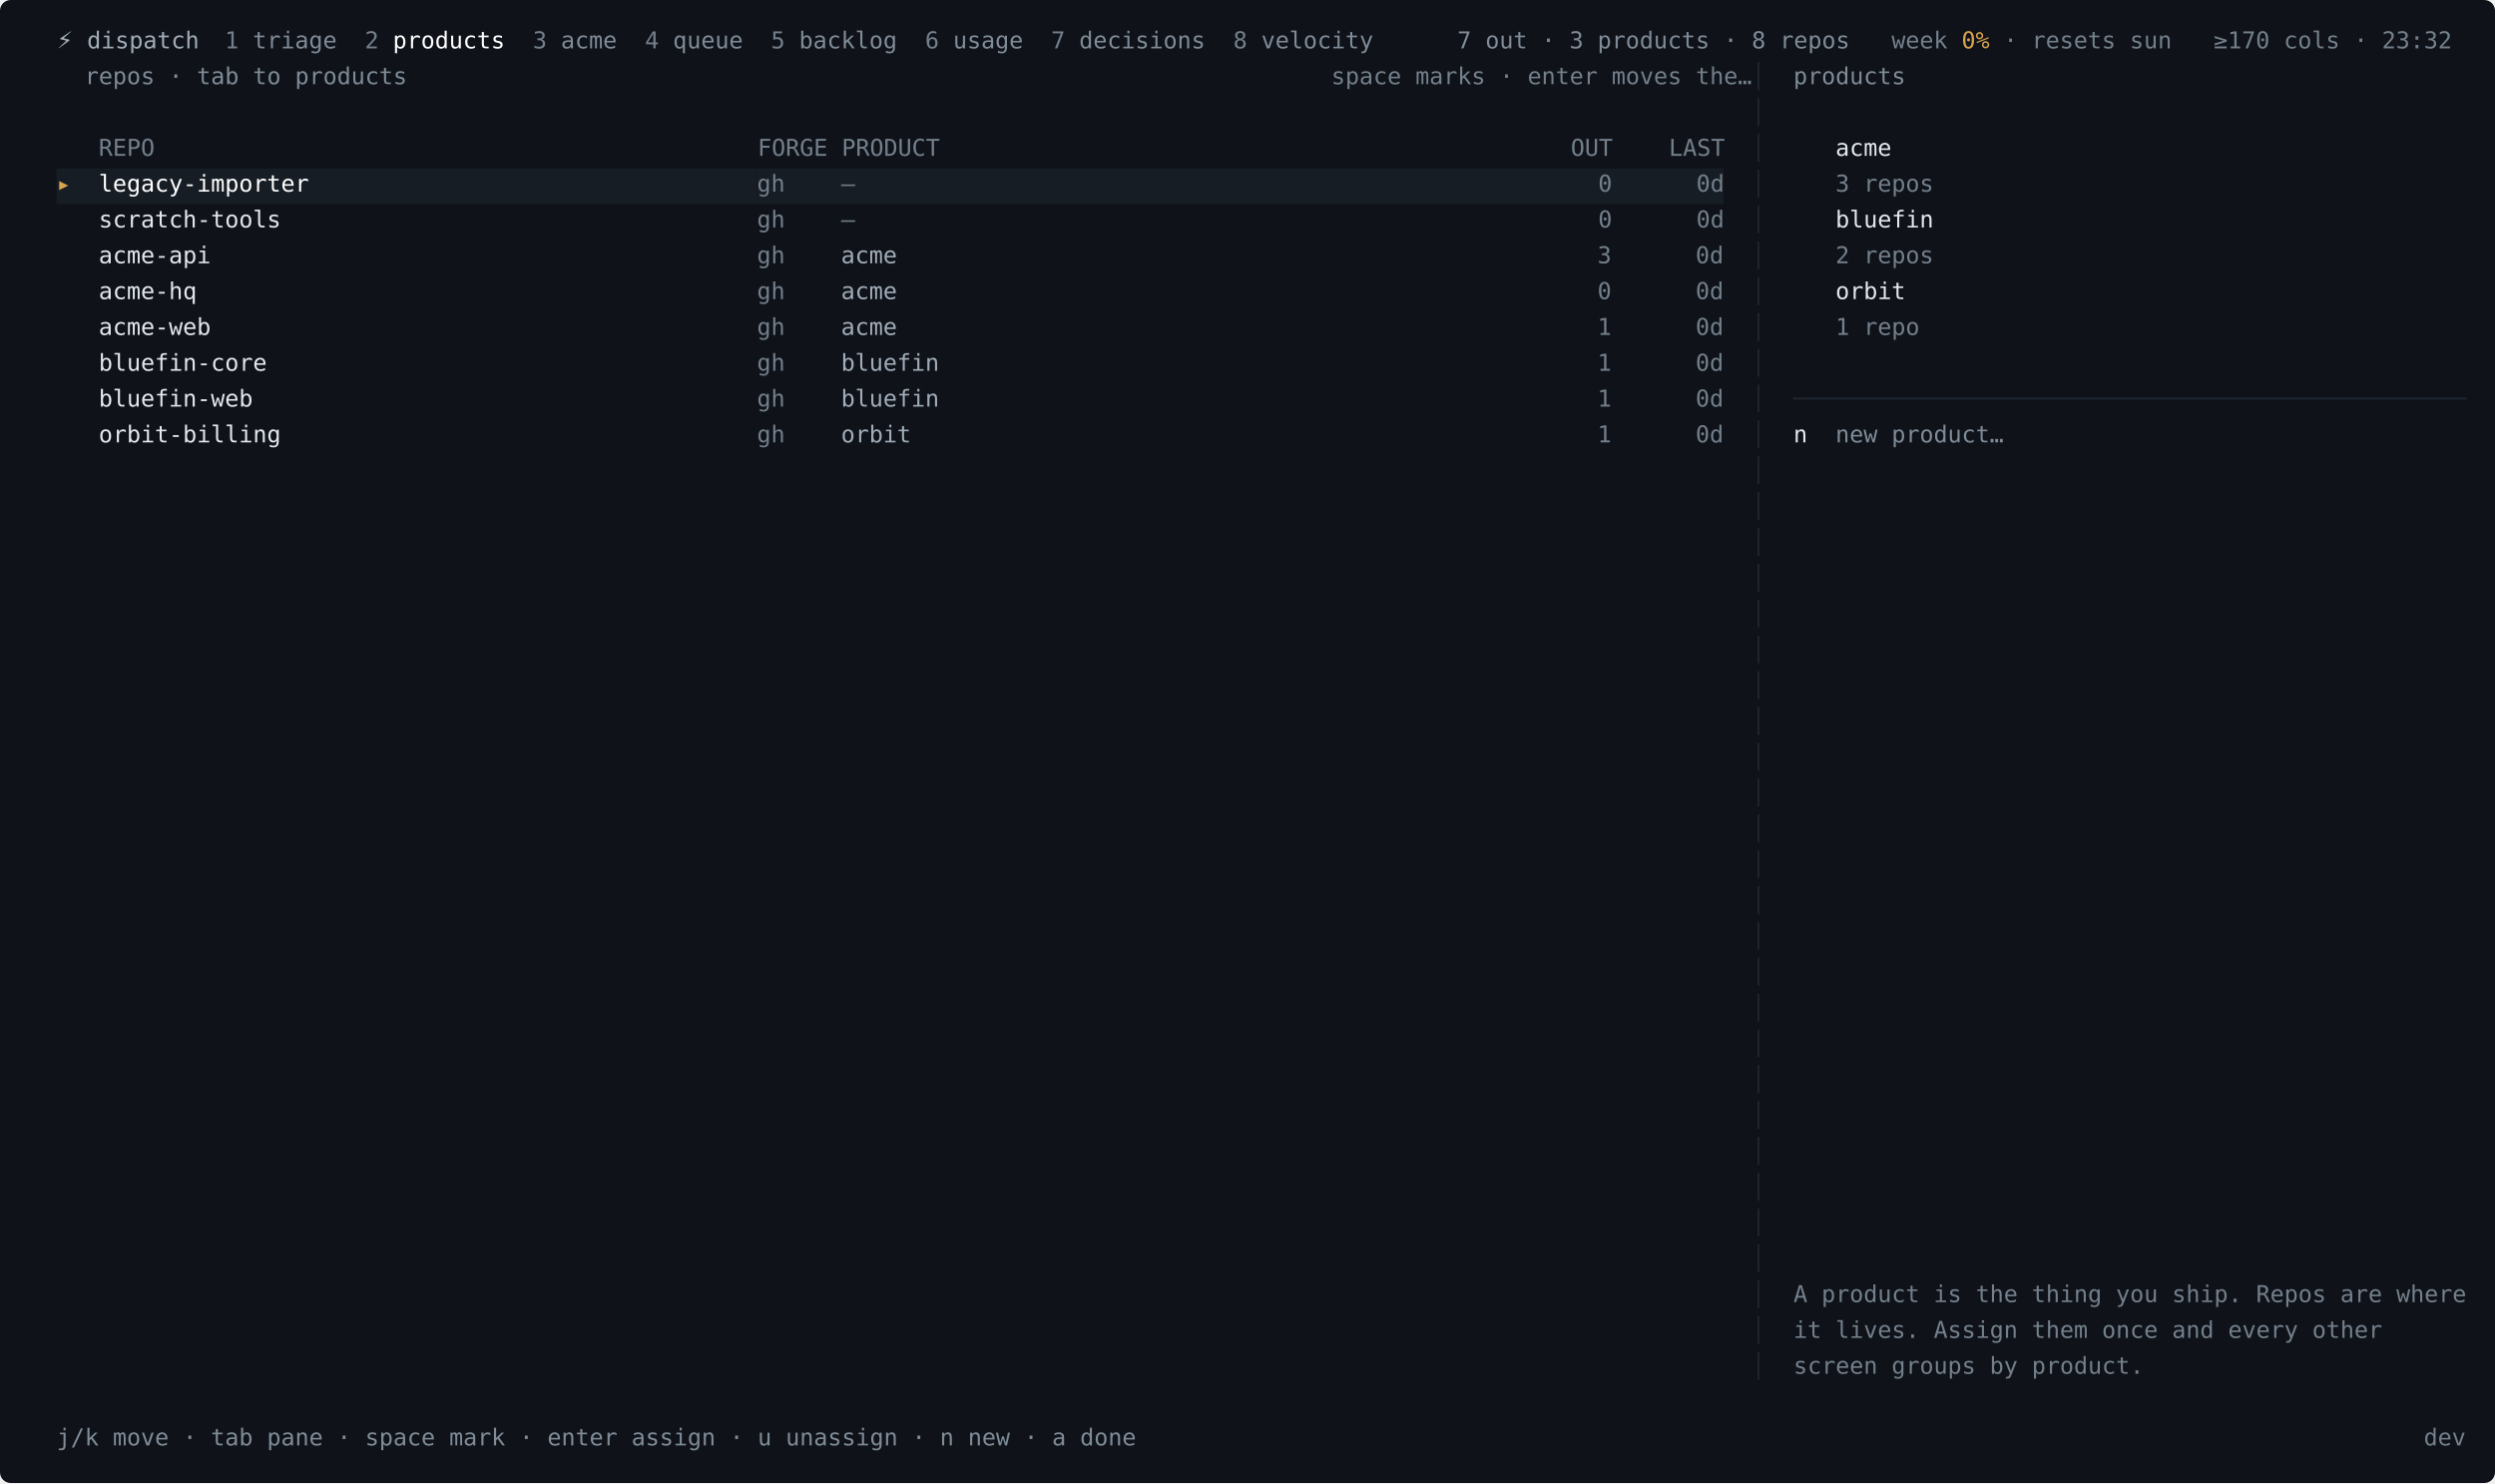
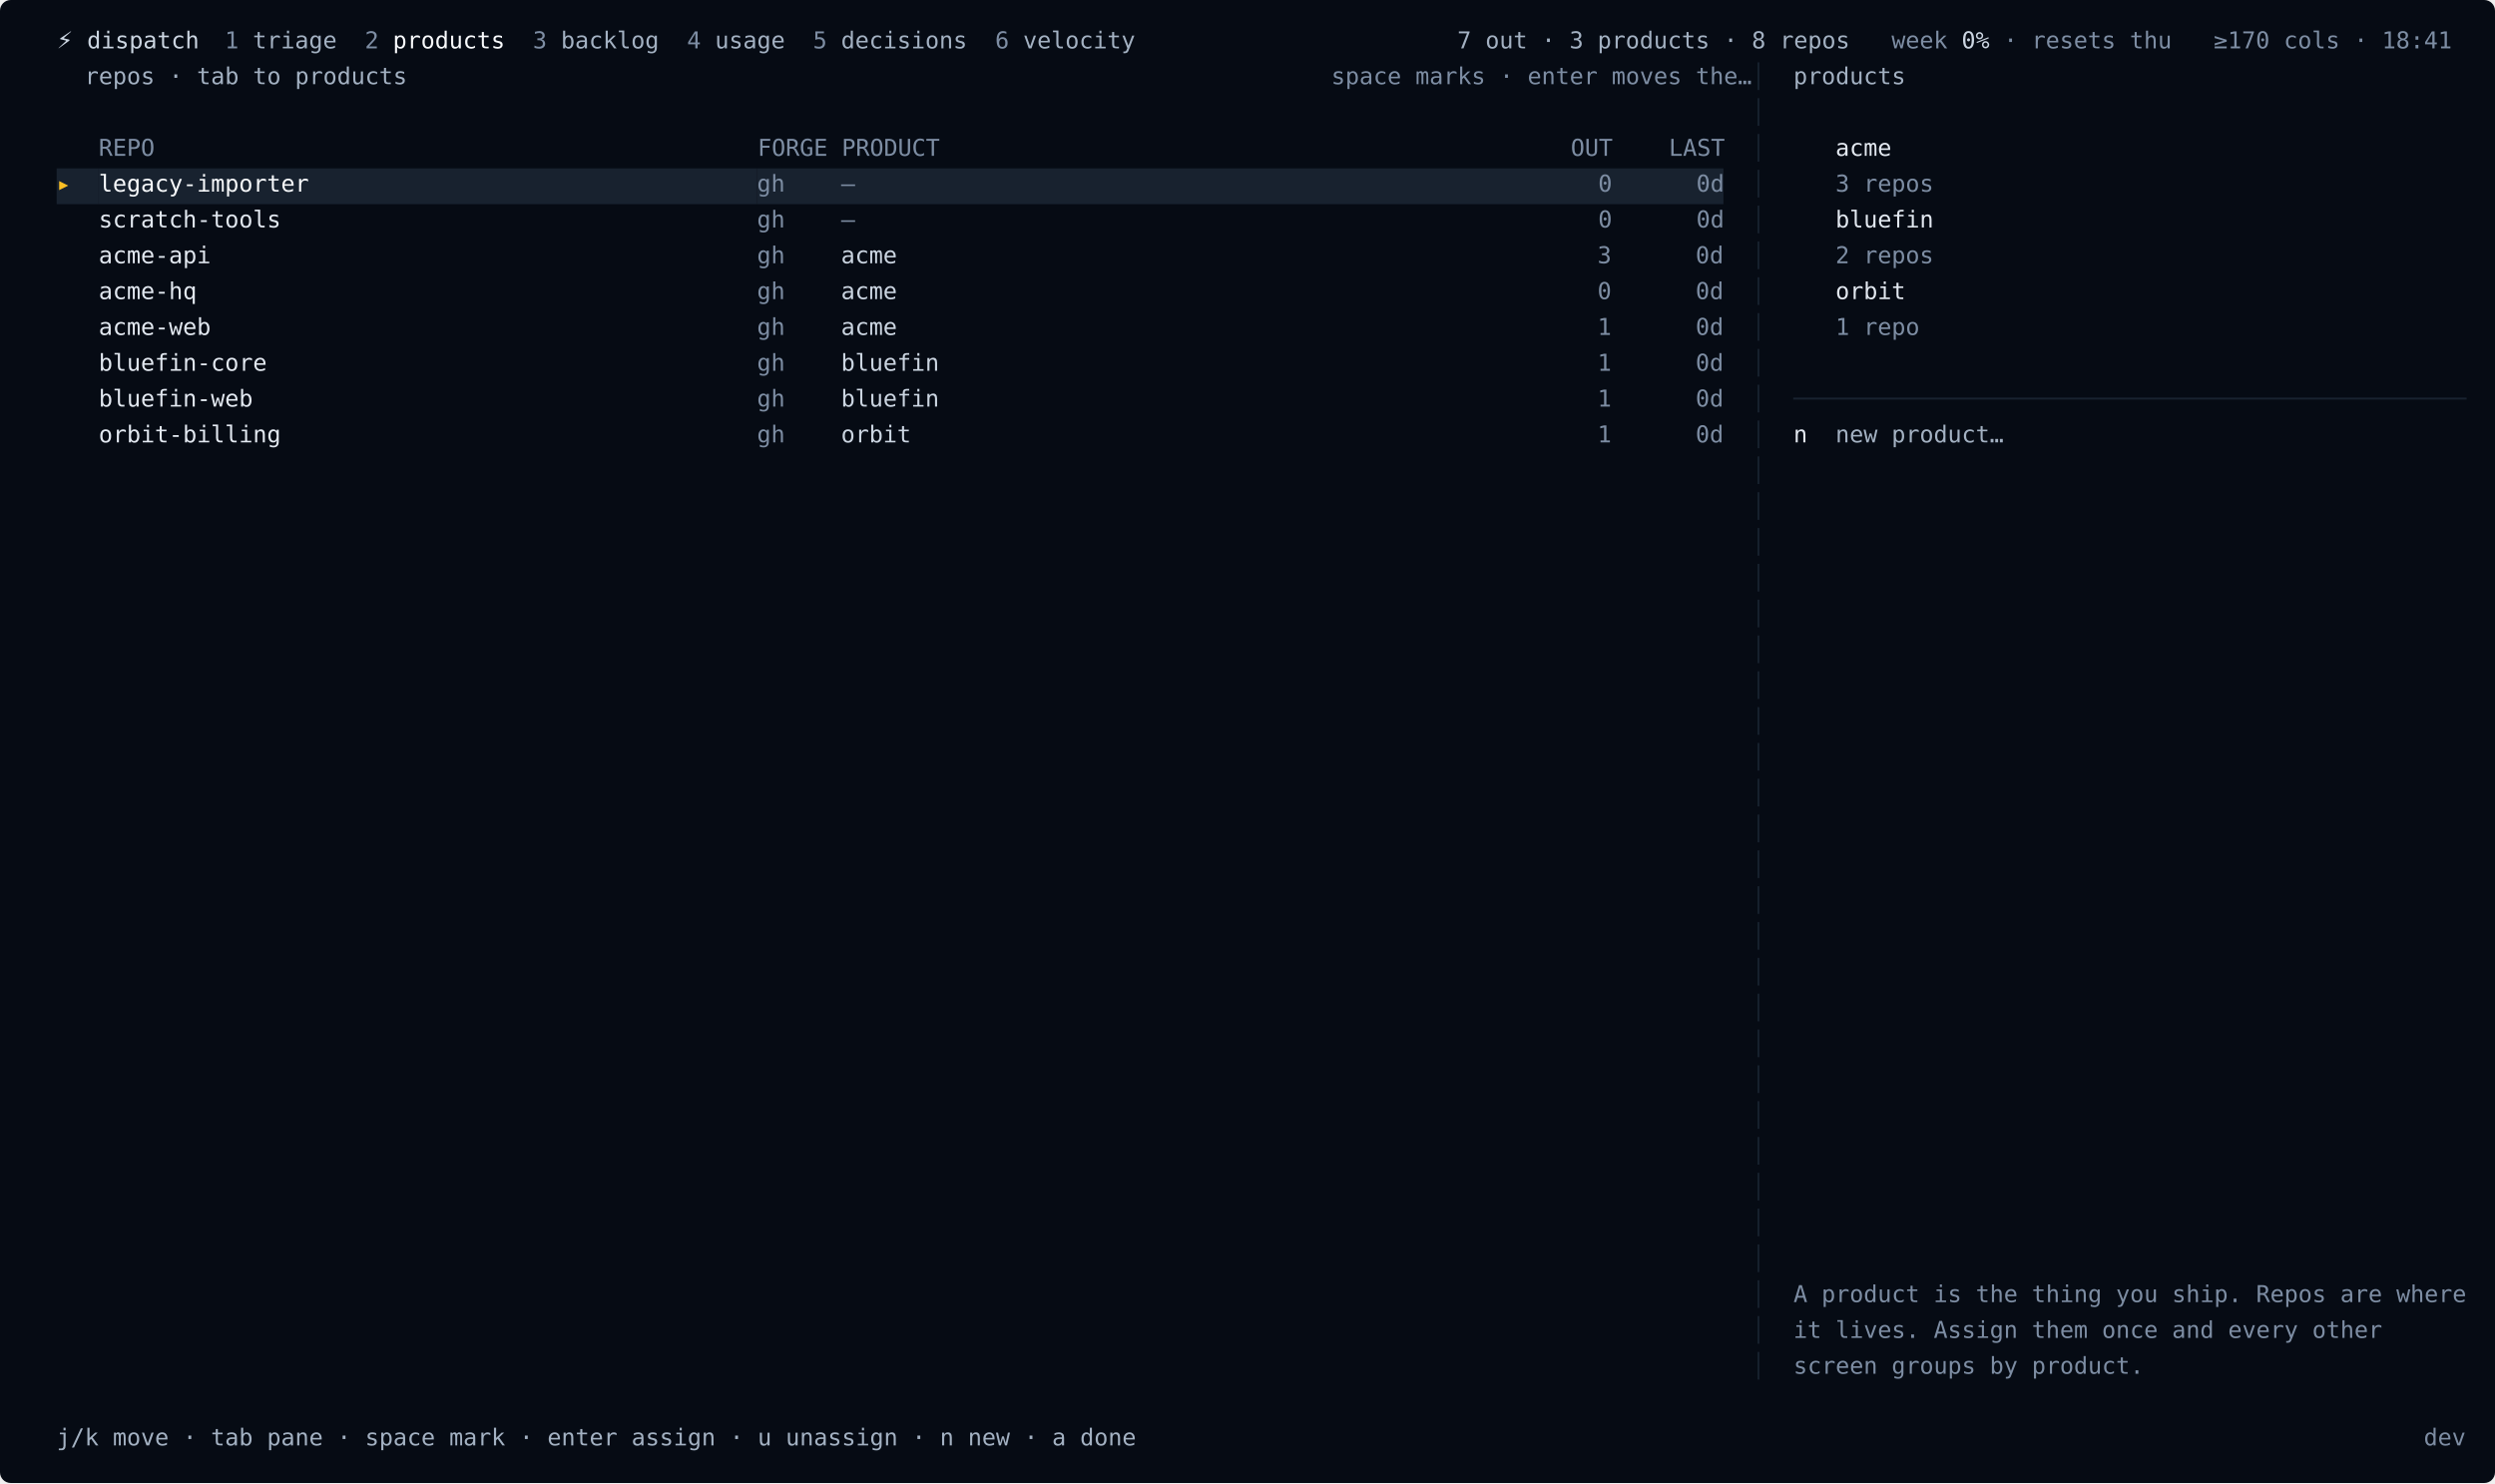
<svg xmlns="http://www.w3.org/2000/svg" width="1393" height="828" viewBox="0 0 1393 828" role="img" aria-label="Assigning repos to products">
-   <rect width="1393" height="828" rx="6" fill="#0f1319" />
+   <rect width="1393" height="828" rx="6" fill="#060b14" />
  <g font-family="ui-monospace, SFMono-Regular, Menlo, Consolas, 'DejaVu Sans Mono', monospace" font-size="13.0" xml:space="preserve">
-     <rect x="31.64" y="94.00" width="23.46" height="20.00" fill="#171d24" />
-     <rect x="55.10" y="94.00" width="367.54" height="20.00" fill="#171d24" />
-     <rect x="422.64" y="94.00" width="539.58" height="20.00" fill="#171d24" />
-     <text xml:space="preserve" y="27.00" fill="#e3e8ee">
-       <tspan x="16.00">  </tspan>
-       <tspan x="31.64" fill="#a1acb8">⚡ dispatch</tspan>
+     <rect x="31.64" y="94.00" width="23.46" height="20.00" fill="#18222f" />
+     <rect x="55.10" y="94.00" width="367.54" height="20.00" fill="#18222f" />
+     <rect x="422.64" y="94.00" width="539.58" height="20.00" fill="#18222f" />
+     <text xml:space="preserve" y="27.00" fill="#e2e8f0">
+       <tspan x="16.00">  </tspan>
+       <tspan x="31.64" fill="#cbd5e1">⚡ dispatch</tspan>
      <tspan x="109.84">  </tspan>
-       <tspan x="125.48" fill="#737f8b">1 </tspan>
-       <tspan x="141.12" fill="#7f8b97">triage</tspan>
+       <tspan x="125.48" fill="#7d8da3">1 </tspan>
+       <tspan x="141.12" fill="#a3b1c2">triage</tspan>
      <tspan x="188.04">  </tspan>
-       <tspan x="203.68" fill="#737f8b">2 </tspan>
-       <tspan x="219.32" fill="#ffffff">products</tspan>
+       <tspan x="203.68" fill="#7d8da3">2 </tspan>
+       <tspan x="219.32" fill="#f8fafc">products</tspan>
      <tspan x="281.88">  </tspan>
-       <tspan x="297.52" fill="#737f8b">3 </tspan>
-       <tspan x="313.16" fill="#7f8b97">acme</tspan>
-       <tspan x="344.44">  </tspan>
-       <tspan x="360.08" fill="#737f8b">4 </tspan>
-       <tspan x="375.72" fill="#7f8b97">queue</tspan>
-       <tspan x="414.82">  </tspan>
-       <tspan x="430.46" fill="#737f8b">5 </tspan>
-       <tspan x="446.10" fill="#7f8b97">backlog</tspan>
-       <tspan x="500.84">  </tspan>
-       <tspan x="516.48" fill="#737f8b">6 </tspan>
-       <tspan x="532.12" fill="#7f8b97">usage</tspan>
-       <tspan x="571.22">  </tspan>
-       <tspan x="586.86" fill="#737f8b">7 </tspan>
-       <tspan x="602.50" fill="#7f8b97">decisions</tspan>
-       <tspan x="672.88">  </tspan>
-       <tspan x="688.52" fill="#737f8b">8 </tspan>
-       <tspan x="704.16" fill="#7f8b97">velocity</tspan>
-       <tspan x="766.72">      </tspan>
-       <tspan x="813.64" fill="#7f8b97">7 out · 3 products · 8 repos</tspan>
+       <tspan x="297.52" fill="#7d8da3">3 </tspan>
+       <tspan x="313.16" fill="#a3b1c2">backlog</tspan>
+       <tspan x="367.90">  </tspan>
+       <tspan x="383.54" fill="#7d8da3">4 </tspan>
+       <tspan x="399.18" fill="#a3b1c2">usage</tspan>
+       <tspan x="438.28">  </tspan>
+       <tspan x="453.92" fill="#7d8da3">5 </tspan>
+       <tspan x="469.56" fill="#a3b1c2">decisions</tspan>
+       <tspan x="539.94">  </tspan>
+       <tspan x="555.58" fill="#7d8da3">6 </tspan>
+       <tspan x="571.22" fill="#a3b1c2">velocity</tspan>
+       <tspan x="633.78">                       </tspan>
+       <tspan x="813.64" fill="#a3b1c2">7 out · 3 products · 8 repos</tspan>
      <tspan x="1032.60">   </tspan>
-       <tspan x="1056.06" fill="#737f8b">week </tspan>
-       <tspan x="1095.16" fill="#d9a24e">0%</tspan>
-       <tspan x="1110.80" fill="#737f8b"> · resets sun</tspan>
+       <tspan x="1056.06" fill="#7d8da3">week </tspan>
+       <tspan x="1095.16" fill="#cbd5e1">0%</tspan>
+       <tspan x="1110.80" fill="#7d8da3"> · resets thu</tspan>
      <tspan x="1212.46">   </tspan>
-       <tspan x="1235.92" fill="#737f8b">≥170 cols · 23:32</tspan>
-     </text>
-     <text xml:space="preserve" y="47.00" fill="#e3e8ee">
+       <tspan x="1235.92" fill="#7d8da3">≥170 cols · 18:41</tspan>
+     </text>
+     <text xml:space="preserve" y="47.00" fill="#e2e8f0">
      <tspan x="16.00">    </tspan>
-       <tspan x="47.28" fill="#7f8b97">repos · tab to products</tspan>
+       <tspan x="47.28" fill="#a3b1c2">repos · tab to products</tspan>
      <tspan x="227.14">                                                                  </tspan>
-       <tspan x="743.26" fill="#737f8b">space marks · enter moves the…</tspan>
-       <tspan x="977.86" fill="#1f2630">│</tspan>
-       <tspan x="985.68">  </tspan>
-       <tspan x="1001.32" fill="#7f8b97">products</tspan>
-     </text>
-     <text xml:space="preserve" y="67.00" fill="#e3e8ee">
-       <tspan x="16.00">                                                                                                                           </tspan>
-       <tspan x="977.86" fill="#1f2630">│</tspan>
-     </text>
-     <text xml:space="preserve" y="87.00" fill="#e3e8ee">
+       <tspan x="743.26" fill="#7d8da3">space marks · enter moves the…</tspan>
+       <tspan x="977.86" fill="#18222f">│</tspan>
+       <tspan x="985.68">  </tspan>
+       <tspan x="1001.32" fill="#a3b1c2">products</tspan>
+     </text>
+     <text xml:space="preserve" y="67.00" fill="#e2e8f0">
+       <tspan x="16.00">                                                                                                                           </tspan>
+       <tspan x="977.86" fill="#18222f">│</tspan>
+     </text>
+     <text xml:space="preserve" y="87.00" fill="#e2e8f0">
      <tspan x="16.00">     </tspan>
-       <tspan x="55.10" fill="#737f8b">REPO                                           FORGE PRODUCT                                             OUT    LAST</tspan>
-       <tspan x="962.22">  </tspan>
-       <tspan x="977.86" fill="#1f2630">│</tspan>
-       <tspan x="985.68">  </tspan>
-       <tspan x="1001.32" fill="#a1acb8">   </tspan>
+       <tspan x="55.10" fill="#7d8da3">REPO                                           FORGE PRODUCT                                             OUT    LAST</tspan>
+       <tspan x="962.22">  </tspan>
+       <tspan x="977.86" fill="#18222f">│</tspan>
+       <tspan x="985.68">  </tspan>
+       <tspan x="1001.32" fill="#cbd5e1">   </tspan>
      <tspan x="1024.78">acme                                         </tspan>
    </text>
-     <text xml:space="preserve" y="107.00" fill="#e3e8ee">
-       <tspan x="16.00">  </tspan>
-       <tspan x="31.64" fill="#d9a24e">▸  </tspan>
-       <tspan x="55.10" fill="#ffffff">legacy-importer                                </tspan>
-       <tspan x="422.64" fill="#737f8b">gh    —                                                     0      0d</tspan>
-       <tspan x="962.22">  </tspan>
-       <tspan x="977.86" fill="#1f2630">│</tspan>
+     <text xml:space="preserve" y="107.00" fill="#e2e8f0">
+       <tspan x="16.00">  </tspan>
+       <tspan x="31.64" fill="#fbbf24">▸  </tspan>
+       <tspan x="55.10" fill="#f8fafc">legacy-importer                                </tspan>
+       <tspan x="422.64" fill="#7d8da3">gh    —                                                     0      0d</tspan>
+       <tspan x="962.22">  </tspan>
+       <tspan x="977.86" fill="#18222f">│</tspan>
      <tspan x="985.68">     </tspan>
-       <tspan x="1024.78" fill="#737f8b">3 repos                                      </tspan>
-     </text>
-     <text xml:space="preserve" y="127.00" fill="#e3e8ee">
-       <tspan x="16.00">  </tspan>
-       <tspan x="31.64" fill="#d9a24e">   </tspan>
+       <tspan x="1024.78" fill="#7d8da3">3 repos                                      </tspan>
+     </text>
+     <text xml:space="preserve" y="127.00" fill="#e2e8f0">
+       <tspan x="16.00">  </tspan>
+       <tspan x="31.64" fill="#fbbf24">   </tspan>
      <tspan x="55.10">scratch-tools                                  </tspan>
-       <tspan x="422.64" fill="#737f8b">gh    —                                                     0      0d</tspan>
-       <tspan x="962.22">  </tspan>
-       <tspan x="977.86" fill="#1f2630">│</tspan>
-       <tspan x="985.68">  </tspan>
-       <tspan x="1001.32" fill="#a1acb8">   </tspan>
+       <tspan x="422.64" fill="#7d8da3">gh    —                                                     0      0d</tspan>
+       <tspan x="962.22">  </tspan>
+       <tspan x="977.86" fill="#18222f">│</tspan>
+       <tspan x="985.68">  </tspan>
+       <tspan x="1001.32" fill="#cbd5e1">   </tspan>
      <tspan x="1024.78">bluefin                                      </tspan>
    </text>
-     <text xml:space="preserve" y="147.00" fill="#e3e8ee">
-       <tspan x="16.00">  </tspan>
-       <tspan x="31.64" fill="#d9a24e">   </tspan>
+     <text xml:space="preserve" y="147.00" fill="#e2e8f0">
+       <tspan x="16.00">  </tspan>
+       <tspan x="31.64" fill="#fbbf24">   </tspan>
      <tspan x="55.10">acme-api                                       </tspan>
-       <tspan x="422.64" fill="#737f8b">gh    </tspan>
-       <tspan x="469.56" fill="#a1acb8">acme                                           </tspan>
-       <tspan x="837.10" fill="#737f8b">       3      0d</tspan>
-       <tspan x="962.22">  </tspan>
-       <tspan x="977.86" fill="#1f2630">│</tspan>
+       <tspan x="422.64" fill="#7d8da3">gh    </tspan>
+       <tspan x="469.56" fill="#cbd5e1">acme                                           </tspan>
+       <tspan x="837.10" fill="#7d8da3">       3      0d</tspan>
+       <tspan x="962.22">  </tspan>
+       <tspan x="977.86" fill="#18222f">│</tspan>
      <tspan x="985.68">     </tspan>
-       <tspan x="1024.78" fill="#737f8b">2 repos                                      </tspan>
-     </text>
-     <text xml:space="preserve" y="167.00" fill="#e3e8ee">
-       <tspan x="16.00">  </tspan>
-       <tspan x="31.64" fill="#d9a24e">   </tspan>
+       <tspan x="1024.78" fill="#7d8da3">2 repos                                      </tspan>
+     </text>
+     <text xml:space="preserve" y="167.00" fill="#e2e8f0">
+       <tspan x="16.00">  </tspan>
+       <tspan x="31.64" fill="#fbbf24">   </tspan>
      <tspan x="55.10">acme-hq                                        </tspan>
-       <tspan x="422.64" fill="#737f8b">gh    </tspan>
-       <tspan x="469.56" fill="#a1acb8">acme                                           </tspan>
-       <tspan x="837.10" fill="#737f8b">       0      0d</tspan>
-       <tspan x="962.22">  </tspan>
-       <tspan x="977.86" fill="#1f2630">│</tspan>
-       <tspan x="985.68">  </tspan>
-       <tspan x="1001.32" fill="#a1acb8">   </tspan>
+       <tspan x="422.64" fill="#7d8da3">gh    </tspan>
+       <tspan x="469.56" fill="#cbd5e1">acme                                           </tspan>
+       <tspan x="837.10" fill="#7d8da3">       0      0d</tspan>
+       <tspan x="962.22">  </tspan>
+       <tspan x="977.86" fill="#18222f">│</tspan>
+       <tspan x="985.68">  </tspan>
+       <tspan x="1001.32" fill="#cbd5e1">   </tspan>
      <tspan x="1024.78">orbit                                        </tspan>
    </text>
-     <text xml:space="preserve" y="187.00" fill="#e3e8ee">
-       <tspan x="16.00">  </tspan>
-       <tspan x="31.64" fill="#d9a24e">   </tspan>
+     <text xml:space="preserve" y="187.00" fill="#e2e8f0">
+       <tspan x="16.00">  </tspan>
+       <tspan x="31.64" fill="#fbbf24">   </tspan>
      <tspan x="55.10">acme-web                                       </tspan>
-       <tspan x="422.64" fill="#737f8b">gh    </tspan>
-       <tspan x="469.56" fill="#a1acb8">acme                                           </tspan>
-       <tspan x="837.10" fill="#737f8b">       1      0d</tspan>
-       <tspan x="962.22">  </tspan>
-       <tspan x="977.86" fill="#1f2630">│</tspan>
+       <tspan x="422.64" fill="#7d8da3">gh    </tspan>
+       <tspan x="469.56" fill="#cbd5e1">acme                                           </tspan>
+       <tspan x="837.10" fill="#7d8da3">       1      0d</tspan>
+       <tspan x="962.22">  </tspan>
+       <tspan x="977.86" fill="#18222f">│</tspan>
      <tspan x="985.68">     </tspan>
-       <tspan x="1024.78" fill="#737f8b">1 repo                                       </tspan>
-     </text>
-     <text xml:space="preserve" y="207.00" fill="#e3e8ee">
-       <tspan x="16.00">  </tspan>
-       <tspan x="31.64" fill="#d9a24e">   </tspan>
+       <tspan x="1024.78" fill="#7d8da3">1 repo                                       </tspan>
+     </text>
+     <text xml:space="preserve" y="207.00" fill="#e2e8f0">
+       <tspan x="16.00">  </tspan>
+       <tspan x="31.64" fill="#fbbf24">   </tspan>
      <tspan x="55.10">bluefin-core                                   </tspan>
-       <tspan x="422.64" fill="#737f8b">gh    </tspan>
-       <tspan x="469.56" fill="#a1acb8">bluefin                                        </tspan>
-       <tspan x="837.10" fill="#737f8b">       1      0d</tspan>
-       <tspan x="962.22">  </tspan>
-       <tspan x="977.86" fill="#1f2630">│</tspan>
-     </text>
-     <text xml:space="preserve" y="227.00" fill="#e3e8ee">
-       <tspan x="16.00">  </tspan>
-       <tspan x="31.64" fill="#d9a24e">   </tspan>
+       <tspan x="422.64" fill="#7d8da3">gh    </tspan>
+       <tspan x="469.56" fill="#cbd5e1">bluefin                                        </tspan>
+       <tspan x="837.10" fill="#7d8da3">       1      0d</tspan>
+       <tspan x="962.22">  </tspan>
+       <tspan x="977.86" fill="#18222f">│</tspan>
+     </text>
+     <text xml:space="preserve" y="227.00" fill="#e2e8f0">
+       <tspan x="16.00">  </tspan>
+       <tspan x="31.64" fill="#fbbf24">   </tspan>
      <tspan x="55.10">bluefin-web                                    </tspan>
-       <tspan x="422.64" fill="#737f8b">gh    </tspan>
-       <tspan x="469.56" fill="#a1acb8">bluefin                                        </tspan>
-       <tspan x="837.10" fill="#737f8b">       1      0d</tspan>
-       <tspan x="962.22">  </tspan>
-       <tspan x="977.86" fill="#1f2630">│</tspan>
-       <tspan x="985.68">  </tspan>
-       <tspan x="1001.32" fill="#1f2630">────────────────────────────────────────────────</tspan>
-     </text>
-     <text xml:space="preserve" y="247.00" fill="#e3e8ee">
-       <tspan x="16.00">  </tspan>
-       <tspan x="31.64" fill="#d9a24e">   </tspan>
+       <tspan x="422.64" fill="#7d8da3">gh    </tspan>
+       <tspan x="469.56" fill="#cbd5e1">bluefin                                        </tspan>
+       <tspan x="837.10" fill="#7d8da3">       1      0d</tspan>
+       <tspan x="962.22">  </tspan>
+       <tspan x="977.86" fill="#18222f">│</tspan>
+       <tspan x="985.68">  </tspan>
+       <tspan x="1001.32" fill="#18222f">────────────────────────────────────────────────</tspan>
+     </text>
+     <text xml:space="preserve" y="247.00" fill="#e2e8f0">
+       <tspan x="16.00">  </tspan>
+       <tspan x="31.64" fill="#fbbf24">   </tspan>
      <tspan x="55.10">orbit-billing                                  </tspan>
-       <tspan x="422.64" fill="#737f8b">gh    </tspan>
-       <tspan x="469.56" fill="#a1acb8">orbit                                          </tspan>
-       <tspan x="837.10" fill="#737f8b">       1      0d</tspan>
-       <tspan x="962.22">  </tspan>
-       <tspan x="977.86" fill="#1f2630">│</tspan>
+       <tspan x="422.64" fill="#7d8da3">gh    </tspan>
+       <tspan x="469.56" fill="#cbd5e1">orbit                                          </tspan>
+       <tspan x="837.10" fill="#7d8da3">       1      0d</tspan>
+       <tspan x="962.22">  </tspan>
+       <tspan x="977.86" fill="#18222f">│</tspan>
      <tspan x="985.68">  </tspan>
      <tspan x="1001.32">n  </tspan>
-       <tspan x="1024.78" fill="#7f8b97">new product…                                 </tspan>
-     </text>
-     <text xml:space="preserve" y="267.00" fill="#e3e8ee">
-       <tspan x="16.00">                                                                                                                           </tspan>
-       <tspan x="977.86" fill="#1f2630">│</tspan>
-     </text>
-     <text xml:space="preserve" y="287.00" fill="#e3e8ee">
-       <tspan x="16.00">                                                                                                                           </tspan>
-       <tspan x="977.86" fill="#1f2630">│</tspan>
-     </text>
-     <text xml:space="preserve" y="307.00" fill="#e3e8ee">
-       <tspan x="16.00">                                                                                                                           </tspan>
-       <tspan x="977.86" fill="#1f2630">│</tspan>
-     </text>
-     <text xml:space="preserve" y="327.00" fill="#e3e8ee">
-       <tspan x="16.00">                                                                                                                           </tspan>
-       <tspan x="977.86" fill="#1f2630">│</tspan>
-     </text>
-     <text xml:space="preserve" y="347.00" fill="#e3e8ee">
-       <tspan x="16.00">                                                                                                                           </tspan>
-       <tspan x="977.86" fill="#1f2630">│</tspan>
-     </text>
-     <text xml:space="preserve" y="367.00" fill="#e3e8ee">
-       <tspan x="16.00">                                                                                                                           </tspan>
-       <tspan x="977.86" fill="#1f2630">│</tspan>
-     </text>
-     <text xml:space="preserve" y="387.00" fill="#e3e8ee">
-       <tspan x="16.00">                                                                                                                           </tspan>
-       <tspan x="977.86" fill="#1f2630">│</tspan>
-     </text>
-     <text xml:space="preserve" y="407.00" fill="#e3e8ee">
-       <tspan x="16.00">                                                                                                                           </tspan>
-       <tspan x="977.86" fill="#1f2630">│</tspan>
-     </text>
-     <text xml:space="preserve" y="427.00" fill="#e3e8ee">
-       <tspan x="16.00">                                                                                                                           </tspan>
-       <tspan x="977.86" fill="#1f2630">│</tspan>
-     </text>
-     <text xml:space="preserve" y="447.00" fill="#e3e8ee">
-       <tspan x="16.00">                                                                                                                           </tspan>
-       <tspan x="977.86" fill="#1f2630">│</tspan>
-     </text>
-     <text xml:space="preserve" y="467.00" fill="#e3e8ee">
-       <tspan x="16.00">                                                                                                                           </tspan>
-       <tspan x="977.86" fill="#1f2630">│</tspan>
-     </text>
-     <text xml:space="preserve" y="487.00" fill="#e3e8ee">
-       <tspan x="16.00">                                                                                                                           </tspan>
-       <tspan x="977.86" fill="#1f2630">│</tspan>
-     </text>
-     <text xml:space="preserve" y="507.00" fill="#e3e8ee">
-       <tspan x="16.00">                                                                                                                           </tspan>
-       <tspan x="977.86" fill="#1f2630">│</tspan>
-     </text>
-     <text xml:space="preserve" y="527.00" fill="#e3e8ee">
-       <tspan x="16.00">                                                                                                                           </tspan>
-       <tspan x="977.86" fill="#1f2630">│</tspan>
-     </text>
-     <text xml:space="preserve" y="547.00" fill="#e3e8ee">
-       <tspan x="16.00">                                                                                                                           </tspan>
-       <tspan x="977.86" fill="#1f2630">│</tspan>
-     </text>
-     <text xml:space="preserve" y="567.00" fill="#e3e8ee">
-       <tspan x="16.00">                                                                                                                           </tspan>
-       <tspan x="977.86" fill="#1f2630">│</tspan>
-     </text>
-     <text xml:space="preserve" y="587.00" fill="#e3e8ee">
-       <tspan x="16.00">                                                                                                                           </tspan>
-       <tspan x="977.86" fill="#1f2630">│</tspan>
-     </text>
-     <text xml:space="preserve" y="607.00" fill="#e3e8ee">
-       <tspan x="16.00">                                                                                                                           </tspan>
-       <tspan x="977.86" fill="#1f2630">│</tspan>
-     </text>
-     <text xml:space="preserve" y="627.00" fill="#e3e8ee">
-       <tspan x="16.00">                                                                                                                           </tspan>
-       <tspan x="977.86" fill="#1f2630">│</tspan>
-     </text>
-     <text xml:space="preserve" y="647.00" fill="#e3e8ee">
-       <tspan x="16.00">                                                                                                                           </tspan>
-       <tspan x="977.86" fill="#1f2630">│</tspan>
-     </text>
-     <text xml:space="preserve" y="667.00" fill="#e3e8ee">
-       <tspan x="16.00">                                                                                                                           </tspan>
-       <tspan x="977.86" fill="#1f2630">│</tspan>
-     </text>
-     <text xml:space="preserve" y="687.00" fill="#e3e8ee">
-       <tspan x="16.00">                                                                                                                           </tspan>
-       <tspan x="977.86" fill="#1f2630">│</tspan>
-     </text>
-     <text xml:space="preserve" y="707.00" fill="#e3e8ee">
-       <tspan x="16.00">                                                                                                                           </tspan>
-       <tspan x="977.86" fill="#1f2630">│</tspan>
-     </text>
-     <text xml:space="preserve" y="727.00" fill="#e3e8ee">
-       <tspan x="16.00">                                                                                                                           </tspan>
-       <tspan x="977.86" fill="#1f2630">│</tspan>
-       <tspan x="985.68">  </tspan>
-       <tspan x="1001.32" fill="#737f8b">A product is the thing you ship. Repos are where</tspan>
-     </text>
-     <text xml:space="preserve" y="747.00" fill="#e3e8ee">
-       <tspan x="16.00">                                                                                                                           </tspan>
-       <tspan x="977.86" fill="#1f2630">│</tspan>
-       <tspan x="985.68">  </tspan>
-       <tspan x="1001.32" fill="#737f8b">it lives. Assign them once and every other</tspan>
-     </text>
-     <text xml:space="preserve" y="767.00" fill="#e3e8ee">
-       <tspan x="16.00">                                                                                                                           </tspan>
-       <tspan x="977.86" fill="#1f2630">│</tspan>
-       <tspan x="985.68">  </tspan>
-       <tspan x="1001.32" fill="#737f8b">screen groups by product.</tspan>
-     </text>
-     <text xml:space="preserve" y="807.00" fill="#e3e8ee">
-       <tspan x="16.00">  </tspan>
-       <tspan x="31.64" fill="#7f8b97">j/k move · tab pane · space mark · enter assign · u unassign · n new · a done</tspan>
+       <tspan x="1024.78" fill="#a3b1c2">new product…                                 </tspan>
+     </text>
+     <text xml:space="preserve" y="267.00" fill="#e2e8f0">
+       <tspan x="16.00">                                                                                                                           </tspan>
+       <tspan x="977.86" fill="#18222f">│</tspan>
+     </text>
+     <text xml:space="preserve" y="287.00" fill="#e2e8f0">
+       <tspan x="16.00">                                                                                                                           </tspan>
+       <tspan x="977.86" fill="#18222f">│</tspan>
+     </text>
+     <text xml:space="preserve" y="307.00" fill="#e2e8f0">
+       <tspan x="16.00">                                                                                                                           </tspan>
+       <tspan x="977.86" fill="#18222f">│</tspan>
+     </text>
+     <text xml:space="preserve" y="327.00" fill="#e2e8f0">
+       <tspan x="16.00">                                                                                                                           </tspan>
+       <tspan x="977.86" fill="#18222f">│</tspan>
+     </text>
+     <text xml:space="preserve" y="347.00" fill="#e2e8f0">
+       <tspan x="16.00">                                                                                                                           </tspan>
+       <tspan x="977.86" fill="#18222f">│</tspan>
+     </text>
+     <text xml:space="preserve" y="367.00" fill="#e2e8f0">
+       <tspan x="16.00">                                                                                                                           </tspan>
+       <tspan x="977.86" fill="#18222f">│</tspan>
+     </text>
+     <text xml:space="preserve" y="387.00" fill="#e2e8f0">
+       <tspan x="16.00">                                                                                                                           </tspan>
+       <tspan x="977.86" fill="#18222f">│</tspan>
+     </text>
+     <text xml:space="preserve" y="407.00" fill="#e2e8f0">
+       <tspan x="16.00">                                                                                                                           </tspan>
+       <tspan x="977.86" fill="#18222f">│</tspan>
+     </text>
+     <text xml:space="preserve" y="427.00" fill="#e2e8f0">
+       <tspan x="16.00">                                                                                                                           </tspan>
+       <tspan x="977.86" fill="#18222f">│</tspan>
+     </text>
+     <text xml:space="preserve" y="447.00" fill="#e2e8f0">
+       <tspan x="16.00">                                                                                                                           </tspan>
+       <tspan x="977.86" fill="#18222f">│</tspan>
+     </text>
+     <text xml:space="preserve" y="467.00" fill="#e2e8f0">
+       <tspan x="16.00">                                                                                                                           </tspan>
+       <tspan x="977.86" fill="#18222f">│</tspan>
+     </text>
+     <text xml:space="preserve" y="487.00" fill="#e2e8f0">
+       <tspan x="16.00">                                                                                                                           </tspan>
+       <tspan x="977.86" fill="#18222f">│</tspan>
+     </text>
+     <text xml:space="preserve" y="507.00" fill="#e2e8f0">
+       <tspan x="16.00">                                                                                                                           </tspan>
+       <tspan x="977.86" fill="#18222f">│</tspan>
+     </text>
+     <text xml:space="preserve" y="527.00" fill="#e2e8f0">
+       <tspan x="16.00">                                                                                                                           </tspan>
+       <tspan x="977.86" fill="#18222f">│</tspan>
+     </text>
+     <text xml:space="preserve" y="547.00" fill="#e2e8f0">
+       <tspan x="16.00">                                                                                                                           </tspan>
+       <tspan x="977.86" fill="#18222f">│</tspan>
+     </text>
+     <text xml:space="preserve" y="567.00" fill="#e2e8f0">
+       <tspan x="16.00">                                                                                                                           </tspan>
+       <tspan x="977.86" fill="#18222f">│</tspan>
+     </text>
+     <text xml:space="preserve" y="587.00" fill="#e2e8f0">
+       <tspan x="16.00">                                                                                                                           </tspan>
+       <tspan x="977.86" fill="#18222f">│</tspan>
+     </text>
+     <text xml:space="preserve" y="607.00" fill="#e2e8f0">
+       <tspan x="16.00">                                                                                                                           </tspan>
+       <tspan x="977.86" fill="#18222f">│</tspan>
+     </text>
+     <text xml:space="preserve" y="627.00" fill="#e2e8f0">
+       <tspan x="16.00">                                                                                                                           </tspan>
+       <tspan x="977.86" fill="#18222f">│</tspan>
+     </text>
+     <text xml:space="preserve" y="647.00" fill="#e2e8f0">
+       <tspan x="16.00">                                                                                                                           </tspan>
+       <tspan x="977.86" fill="#18222f">│</tspan>
+     </text>
+     <text xml:space="preserve" y="667.00" fill="#e2e8f0">
+       <tspan x="16.00">                                                                                                                           </tspan>
+       <tspan x="977.86" fill="#18222f">│</tspan>
+     </text>
+     <text xml:space="preserve" y="687.00" fill="#e2e8f0">
+       <tspan x="16.00">                                                                                                                           </tspan>
+       <tspan x="977.86" fill="#18222f">│</tspan>
+     </text>
+     <text xml:space="preserve" y="707.00" fill="#e2e8f0">
+       <tspan x="16.00">                                                                                                                           </tspan>
+       <tspan x="977.86" fill="#18222f">│</tspan>
+     </text>
+     <text xml:space="preserve" y="727.00" fill="#e2e8f0">
+       <tspan x="16.00">                                                                                                                           </tspan>
+       <tspan x="977.86" fill="#18222f">│</tspan>
+       <tspan x="985.68">  </tspan>
+       <tspan x="1001.32" fill="#7d8da3">A product is the thing you ship. Repos are where</tspan>
+     </text>
+     <text xml:space="preserve" y="747.00" fill="#e2e8f0">
+       <tspan x="16.00">                                                                                                                           </tspan>
+       <tspan x="977.86" fill="#18222f">│</tspan>
+       <tspan x="985.68">  </tspan>
+       <tspan x="1001.32" fill="#7d8da3">it lives. Assign them once and every other</tspan>
+     </text>
+     <text xml:space="preserve" y="767.00" fill="#e2e8f0">
+       <tspan x="16.00">                                                                                                                           </tspan>
+       <tspan x="977.86" fill="#18222f">│</tspan>
+       <tspan x="985.68">  </tspan>
+       <tspan x="1001.32" fill="#7d8da3">screen groups by product.</tspan>
+     </text>
+     <text xml:space="preserve" y="807.00" fill="#e2e8f0">
+       <tspan x="16.00">  </tspan>
+       <tspan x="31.64" fill="#a3b1c2">j/k move · tab pane · space mark · enter assign · u unassign · n new · a done</tspan>
      <tspan x="633.78">                                                                                            </tspan>
-       <tspan x="1353.22" fill="#737f8b">dev</tspan>
+       <tspan x="1353.22" fill="#7d8da3">dev</tspan>
    </text>
  </g>
</svg>
